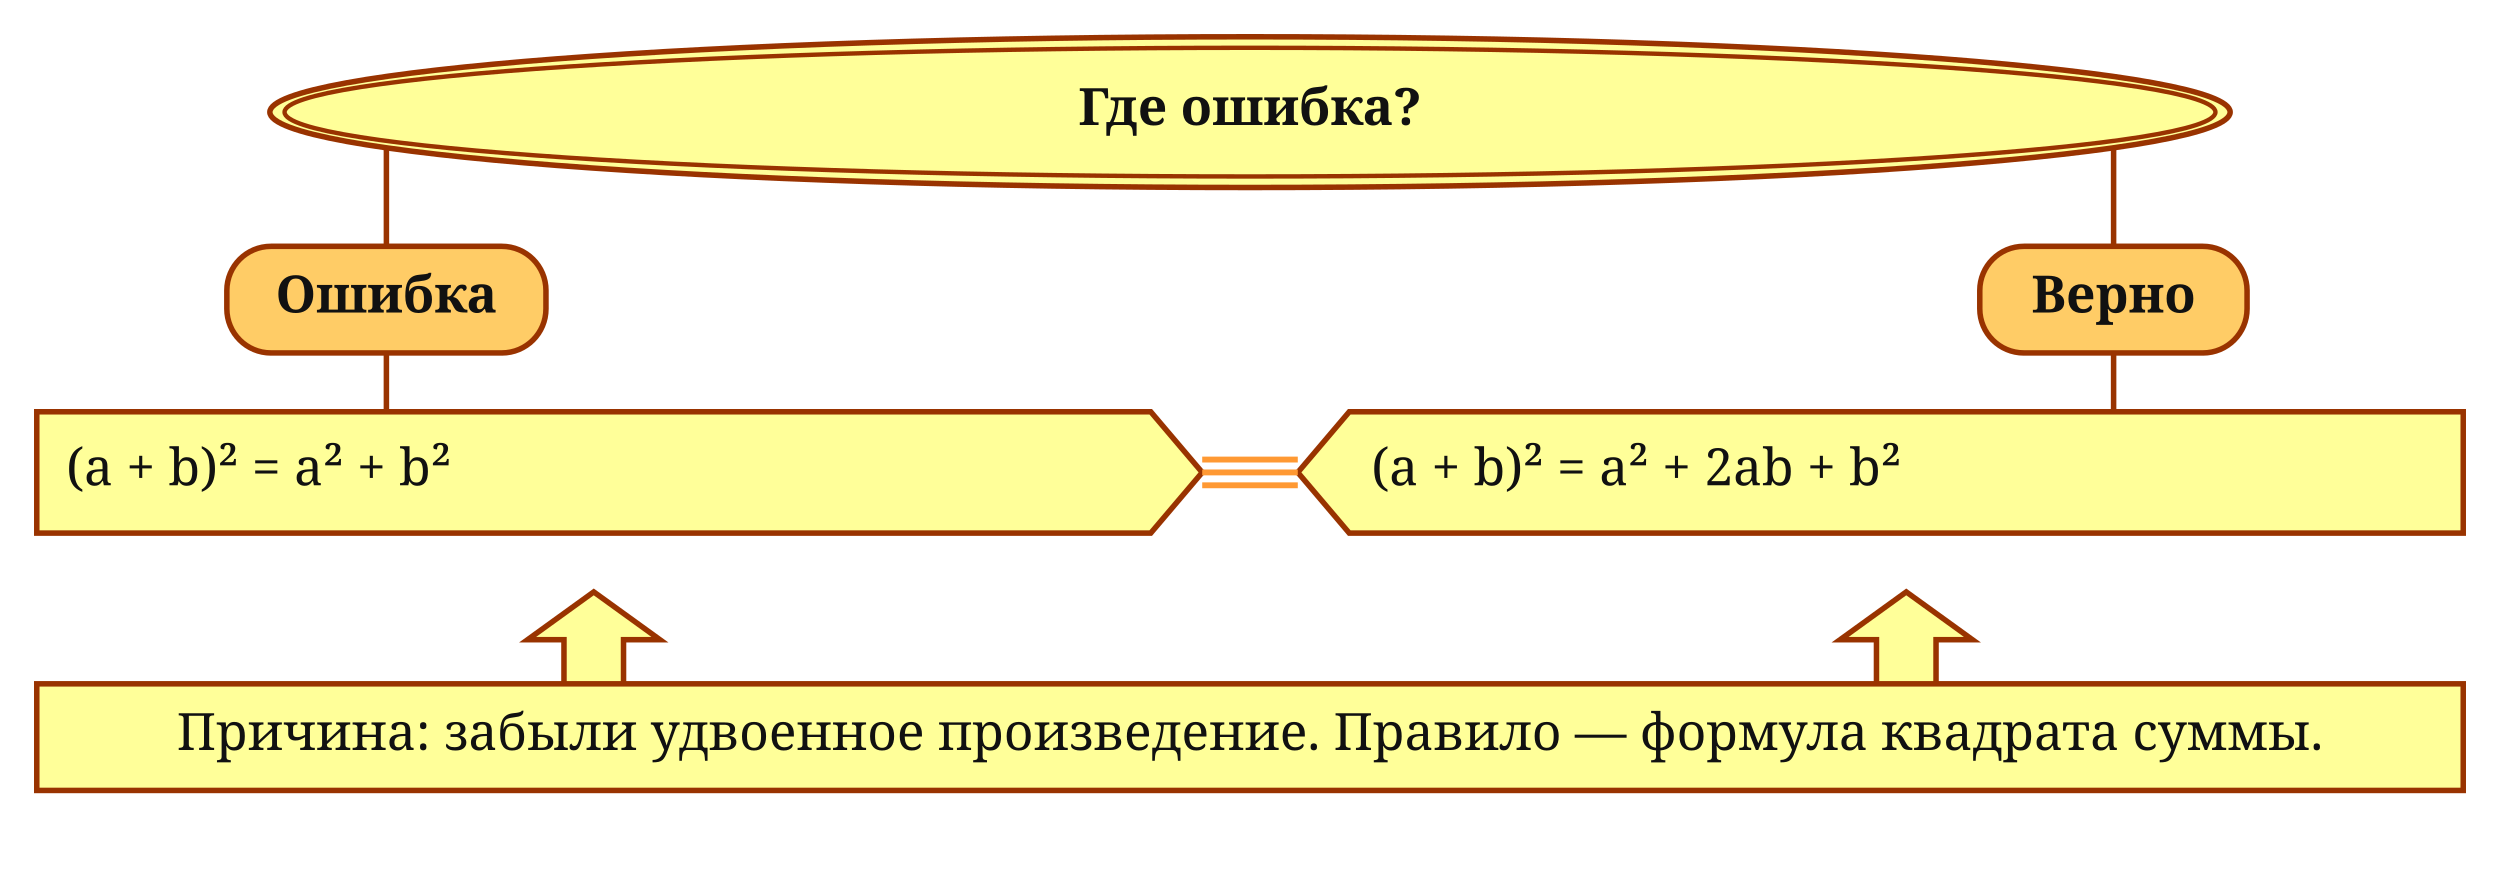
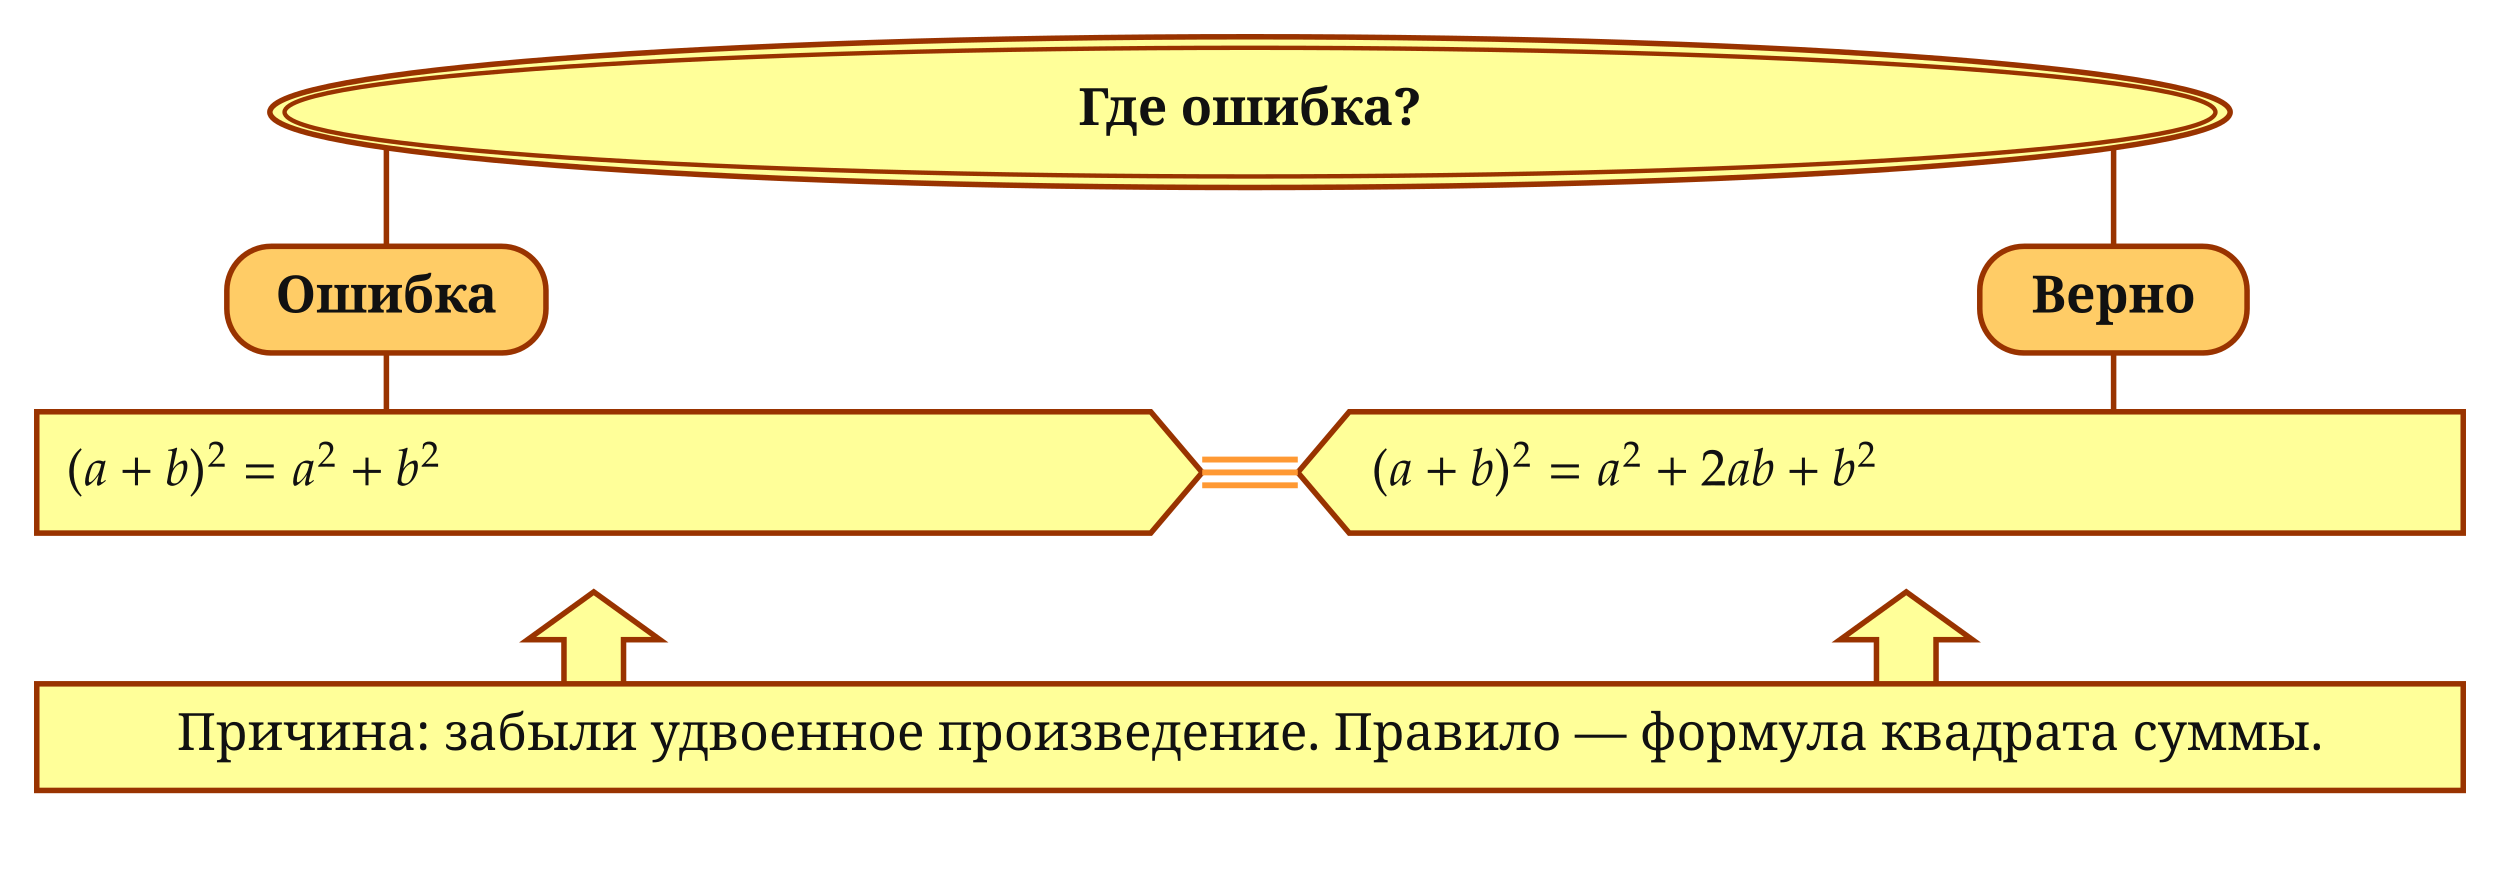
<svg xmlns="http://www.w3.org/2000/svg" width="680" height="237" viewBox="0 0 680 237" font-family="PT Serif, serif">
  <g transform="translate(0.0,0.0)">
    <ellipse cx="340.0" cy="30.5" rx="266.6" ry="20.5" fill="#FFFF99" stroke="#993300" stroke-width="1.5" />
    <ellipse cx="340.0" cy="30.5" rx="262.6" ry="17.5" fill="none" stroke="#993300" stroke-width="1.2" />
    <text x="340.0" y="34.0" font-size="14" text-anchor="middle" font-weight="bold" fill="#111">Где ошибка?</text>
    <line x1="105.1" y1="40.2" x2="105.1" y2="67.0" stroke="#993300" stroke-width="1.5" />
    <rect x="61.7" y="67.0" width="86.8" height="29.0" rx="12" fill="#FFCC66" stroke="#993300" stroke-width="1.5" />
    <text x="105.1" y="85.0" font-size="14" text-anchor="middle" font-weight="bold" fill="#111">Ошибка</text>
    <line x1="105.1" y1="96.0" x2="105.1" y2="112.0" stroke="#993300" stroke-width="1.5" />
    <line x1="574.9" y1="40.2" x2="574.9" y2="67.0" stroke="#993300" stroke-width="1.5" />
    <rect x="538.5" y="67.0" width="72.7" height="29.0" rx="12" fill="#FFCC66" stroke="#993300" stroke-width="1.5" />
    <text x="574.9" y="85.0" font-size="14" text-anchor="middle" font-weight="bold" fill="#111">Верно</text>
    <line x1="574.9" y1="96.0" x2="574.9" y2="112.0" stroke="#993300" stroke-width="1.5" />
    <path d="M10.0,112.0H313.0L327.0,128.5L313.0,145.0H10.0Z" fill="#FFFF99" stroke="#993300" stroke-width="1.5" />
    <g class="memo">
      <g class="memo-t">
-         <text x="18.0" y="132.0" font-size="14" text-anchor="start" fill="#111">(a + b)² = a² + b²</text>
+         <svg x="18.00" y="120.10" width="102.17" height="14.99" viewBox="0 -850.2 7298 1070.7" overflow="visible" color="#111">
+           <g stroke="currentColor" fill="currentColor" stroke-width="0" transform="scale(1,-1)">
+             <g transform="translate(0 -5.5)">
+               <path d="M146 266C146 526 243 632 301 700L282 726C225 675 60 542 60 266C60 159 85 58 133-32C168-99 200-138 282-215L301-194C255-137 146-15 146 266Z" />
+             </g>
+             <g transform="translate(332,0)">
+               <path d="M302 204L273 77C269 60 267 42 267 26C267 4 276-9 291-9C314-9 355 17 437 85L430 106C406 86 377 59 355 59C346 59 340 68 340 82C340 87 340 90 341 93L433 472L423 481L390 463C349 478 332 482 305 482C277 482 257 477 230 464C168 433 135 403 110 354C66 265 35 145 35 67C35 23 50-11 69-11C106-11 186 41 302 204M350 414C328 305 309 253 275 201C218 117 157 59 125 59C113 59 107 72 107 99C107 163 135 280 170 360C194 415 217 433 265 433C288 433 306 429 350 414Z" />
+             </g>
+             <g transform="translate(1031.2,0)">
+               <path d="M604 241L604 300L364 300L364 538L305 538L305 300L65 300L65 241L305 241L305 0L364 0L364 241Z" />
+             </g>
+             <g transform="translate(1921.4,0)">
+               <path d="M235 722L223 733C171 707 135 698 63 691L59 670L107 670C131 670 141 663 141 646C141 639 140 628 139 622L38 71C37 68 37 64 37 61C37 22 85-11 140-11C177-11 228 8 271 39C367 107 433 244 433 376C433 414 424 453 412 468C405 477 392 482 377 482C353 482 323 474 295 460C244 433 211 403 149 324M322 424C348 424 361 401 361 352C361 288 340 202 310 137C277 68 237 36 183 36C137 36 112 59 112 101C112 135 127 276 208 361C241 395 293 424 322 424Z" />
+             </g>
+             <g transform="translate(2383.4,0)">
+               <g transform="translate(0 -5.5)">
+                 <path d="M51 726L32 700C87 636 187 526 187 266C187-10 83-131 32-194L51-215C104-165 273-23 273 265C273 542 108 675 51 726Z" />
+               </g>
+               <g transform="translate(365,363) scale(0.707)">
+                 <path d="M16 23L16-3C203-3 203 0 239 0C275 0 275-3 468-3L468 82C353 77 307 81 122 77L304 270C401 373 431 428 431 503C431 618 353 689 226 689C154 689 105 669 56 619L39 483L68 483L81 529C97 587 133 612 200 612C286 612 341 558 341 473C341 398 299 324 186 204Z" />
+               </g>
+             </g>
+             <g transform="translate(3429.1,0)">
+               <path d="M604 347L604 406L65 406L65 347M604 134L604 193L65 193L65 134Z" />
+             </g>
+             <g transform="translate(4374.8,0)">
+               <path d="M302 204L273 77C269 60 267 42 267 26C267 4 276-9 291-9C314-9 355 17 437 85L430 106C406 86 377 59 355 59C346 59 340 68 340 82C340 87 340 90 341 93L433 472L423 481L390 463C349 478 332 482 305 482C277 482 257 477 230 464C168 433 135 403 110 354C66 265 35 145 35 67C35 23 50-11 69-11C106-11 186 41 302 204M350 414C328 305 309 253 275 201C218 117 157 59 125 59C113 59 107 72 107 99C107 163 135 280 170 360C194 415 217 433 265 433C288 433 306 429 350 414Z" />
+               <g transform="translate(510,363) scale(0.707)">
+                 <path d="M16 23L16-3C203-3 203 0 239 0C275 0 275-3 468-3L468 82C353 77 307 81 122 77L304 270C401 373 431 428 431 503C431 618 353 689 226 689C154 689 105 669 56 619L39 483L68 483L81 529C97 587 133 612 200 612C286 612 341 558 341 473C341 398 299 324 186 204Z" />
+               </g>
+             </g>
+             <g transform="translate(5509.9,0)">
+               <path d="M604 241L604 300L364 300L364 538L305 538L305 300L65 300L65 241L305 241L305 0L364 0L364 241Z" />
+             </g>
+             <g transform="translate(6400.1,0)">
+               <path d="M235 722L223 733C171 707 135 698 63 691L59 670L107 670C131 670 141 663 141 646C141 639 140 628 139 622L38 71C37 68 37 64 37 61C37 22 85-11 140-11C177-11 228 8 271 39C367 107 433 244 433 376C433 414 424 453 412 468C405 477 392 482 377 482C353 482 323 474 295 460C244 433 211 403 149 324M322 424C348 424 361 401 361 352C361 288 340 202 310 137C277 68 237 36 183 36C137 36 112 59 112 101C112 135 127 276 208 361C241 395 293 424 322 424Z" />
+               <g transform="translate(495,363) scale(0.707)">
+                 <path d="M16 23L16-3C203-3 203 0 239 0C275 0 275-3 468-3L468 82C353 77 307 81 122 77L304 270C401 373 431 428 431 503C431 618 353 689 226 689C154 689 105 669 56 619L39 483L68 483L81 529C97 587 133 612 200 612C286 612 341 558 341 473C341 398 299 324 186 204Z" />
+               </g>
+             </g>
+           </g>
+         </svg>
      </g>
    </g>
    <path d="M367.0,112.0H670.0V145.0H367.0L353.0,128.5Z" fill="#FFFF99" stroke="#993300" stroke-width="1.5" />
    <g class="memo">
      <g class="memo-t">
-         <text x="373.0" y="132.0" font-size="14" text-anchor="start" fill="#111">(a + b)² = a² + 2ab + b²</text>
+         <svg x="373.00" y="120.10" width="137.88" height="14.99" viewBox="0 -850.2 9848.4 1070.7" overflow="visible" color="#111">
+           <g stroke="currentColor" fill="currentColor" stroke-width="0" transform="scale(1,-1)">
+             <g transform="translate(0 -5.5)">
+               <path d="M146 266C146 526 243 632 301 700L282 726C225 675 60 542 60 266C60 159 85 58 133-32C168-99 200-138 282-215L301-194C255-137 146-15 146 266Z" />
+             </g>
+             <g transform="translate(332,0)">
+               <path d="M302 204L273 77C269 60 267 42 267 26C267 4 276-9 291-9C314-9 355 17 437 85L430 106C406 86 377 59 355 59C346 59 340 68 340 82C340 87 340 90 341 93L433 472L423 481L390 463C349 478 332 482 305 482C277 482 257 477 230 464C168 433 135 403 110 354C66 265 35 145 35 67C35 23 50-11 69-11C106-11 186 41 302 204M350 414C328 305 309 253 275 201C218 117 157 59 125 59C113 59 107 72 107 99C107 163 135 280 170 360C194 415 217 433 265 433C288 433 306 429 350 414Z" />
+             </g>
+             <g transform="translate(1031.2,0)">
+               <path d="M604 241L604 300L364 300L364 538L305 538L305 300L65 300L65 241L305 241L305 0L364 0L364 241Z" />
+             </g>
+             <g transform="translate(1921.4,0)">
+               <path d="M235 722L223 733C171 707 135 698 63 691L59 670L107 670C131 670 141 663 141 646C141 639 140 628 139 622L38 71C37 68 37 64 37 61C37 22 85-11 140-11C177-11 228 8 271 39C367 107 433 244 433 376C433 414 424 453 412 468C405 477 392 482 377 482C353 482 323 474 295 460C244 433 211 403 149 324M322 424C348 424 361 401 361 352C361 288 340 202 310 137C277 68 237 36 183 36C137 36 112 59 112 101C112 135 127 276 208 361C241 395 293 424 322 424Z" />
+             </g>
+             <g transform="translate(2383.4,0)">
+               <g transform="translate(0 -5.5)">
+                 <path d="M51 726L32 700C87 636 187 526 187 266C187-10 83-131 32-194L51-215C104-165 273-23 273 265C273 542 108 675 51 726Z" />
+               </g>
+               <g transform="translate(365,363) scale(0.707)">
+                 <path d="M16 23L16-3C203-3 203 0 239 0C275 0 275-3 468-3L468 82C353 77 307 81 122 77L304 270C401 373 431 428 431 503C431 618 353 689 226 689C154 689 105 669 56 619L39 483L68 483L81 529C97 587 133 612 200 612C286 612 341 558 341 473C341 398 299 324 186 204Z" />
+               </g>
+             </g>
+             <g transform="translate(3429.1,0)">
+               <path d="M604 347L604 406L65 406L65 347M604 134L604 193L65 193L65 134Z" />
+             </g>
+             <g transform="translate(4374.8,0)">
+               <path d="M302 204L273 77C269 60 267 42 267 26C267 4 276-9 291-9C314-9 355 17 437 85L430 106C406 86 377 59 355 59C346 59 340 68 340 82C340 87 340 90 341 93L433 472L423 481L390 463C349 478 332 482 305 482C277 482 257 477 230 464C168 433 135 403 110 354C66 265 35 145 35 67C35 23 50-11 69-11C106-11 186 41 302 204M350 414C328 305 309 253 275 201C218 117 157 59 125 59C113 59 107 72 107 99C107 163 135 280 170 360C194 415 217 433 265 433C288 433 306 429 350 414Z" />
+               <g transform="translate(510,363) scale(0.707)">
+                 <path d="M16 23L16-3C203-3 203 0 239 0C275 0 275-3 468-3L468 82C353 77 307 81 122 77L304 270C401 373 431 428 431 503C431 618 353 689 226 689C154 689 105 669 56 619L39 483L68 483L81 529C97 587 133 612 200 612C286 612 341 558 341 473C341 398 299 324 186 204Z" />
+               </g>
+             </g>
+             <g transform="translate(5509.9,0)">
+               <path d="M604 241L604 300L364 300L364 538L305 538L305 300L65 300L65 241L305 241L305 0L364 0L364 241Z" />
+             </g>
+             <g transform="translate(6400.1,0)">
+               <path d="M16 23L16-3C203-3 203 0 239 0C275 0 275-3 468-3L468 82C353 77 307 81 122 77L304 270C401 373 431 428 431 503C431 618 353 689 226 689C154 689 105 669 56 619L39 483L68 483L81 529C97 587 133 612 200 612C286 612 341 558 341 473C341 398 299 324 186 204Z" />
+             </g>
+             <g transform="translate(6899.1,0)">
+               <path d="M302 204L273 77C269 60 267 42 267 26C267 4 276-9 291-9C314-9 355 17 437 85L430 106C406 86 377 59 355 59C346 59 340 68 340 82C340 87 340 90 341 93L433 472L423 481L390 463C349 478 332 482 305 482C277 482 257 477 230 464C168 433 135 403 110 354C66 265 35 145 35 67C35 23 50-11 69-11C106-11 186 41 302 204M350 414C328 305 309 253 275 201C218 117 157 59 125 59C113 59 107 72 107 99C107 163 135 280 170 360C194 415 217 433 265 433C288 433 306 429 350 414Z" />
+             </g>
+             <g transform="translate(7376.1,0)">
+               <path d="M235 722L223 733C171 707 135 698 63 691L59 670L107 670C131 670 141 663 141 646C141 639 140 628 139 622L38 71C37 68 37 64 37 61C37 22 85-11 140-11C177-11 228 8 271 39C367 107 433 244 433 376C433 414 424 453 412 468C405 477 392 482 377 482C353 482 323 474 295 460C244 433 211 403 149 324M322 424C348 424 361 401 361 352C361 288 340 202 310 137C277 68 237 36 183 36C137 36 112 59 112 101C112 135 127 276 208 361C241 395 293 424 322 424Z" />
+             </g>
+             <g transform="translate(8060.4,0)">
+               <path d="M604 241L604 300L364 300L364 538L305 538L305 300L65 300L65 241L305 241L305 0L364 0L364 241Z" />
+             </g>
+             <g transform="translate(8950.6,0)">
+               <path d="M235 722L223 733C171 707 135 698 63 691L59 670L107 670C131 670 141 663 141 646C141 639 140 628 139 622L38 71C37 68 37 64 37 61C37 22 85-11 140-11C177-11 228 8 271 39C367 107 433 244 433 376C433 414 424 453 412 468C405 477 392 482 377 482C353 482 323 474 295 460C244 433 211 403 149 324M322 424C348 424 361 401 361 352C361 288 340 202 310 137C277 68 237 36 183 36C137 36 112 59 112 101C112 135 127 276 208 361C241 395 293 424 322 424Z" />
+               <g transform="translate(495,363) scale(0.707)">
+                 <path d="M16 23L16-3C203-3 203 0 239 0C275 0 275-3 468-3L468 82C353 77 307 81 122 77L304 270C401 373 431 428 431 503C431 618 353 689 226 689C154 689 105 669 56 619L39 483L68 483L81 529C97 587 133 612 200 612C286 612 341 558 341 473C341 398 299 324 186 204Z" />
+               </g>
+             </g>
+           </g>
+         </svg>
      </g>
    </g>
    <line x1="327.0" y1="125.0" x2="353.0" y2="125.0" stroke="#FF9933" stroke-width="1.6" />
    <line x1="327.0" y1="128.5" x2="353.0" y2="128.5" stroke="#FF9933" stroke-width="1.6" />
    <line x1="327.0" y1="132.0" x2="353.0" y2="132.0" stroke="#FF9933" stroke-width="1.6" />
    <path d="M153.4,187V174H143.5L161.5,161L179.5,174H169.6V187" fill="#FFFF99" stroke="#993300" stroke-width="1.5" />
    <path d="M510.4,187V174H500.5L518.5,161L536.5,174H526.6V187" fill="#FFFF99" stroke="#993300" stroke-width="1.5" />
    <rect x="10.0" y="186.0" width="660.0" height="29.0" rx="0" fill="#FFFF99" stroke="#993300" stroke-width="1.5" />
    <text x="340.0" y="204.0" font-size="14" text-anchor="middle" fill="#111">Причина: забыли удвоенное произведение. Правило — формула квадрата суммы.</text>
  </g>
</svg>
